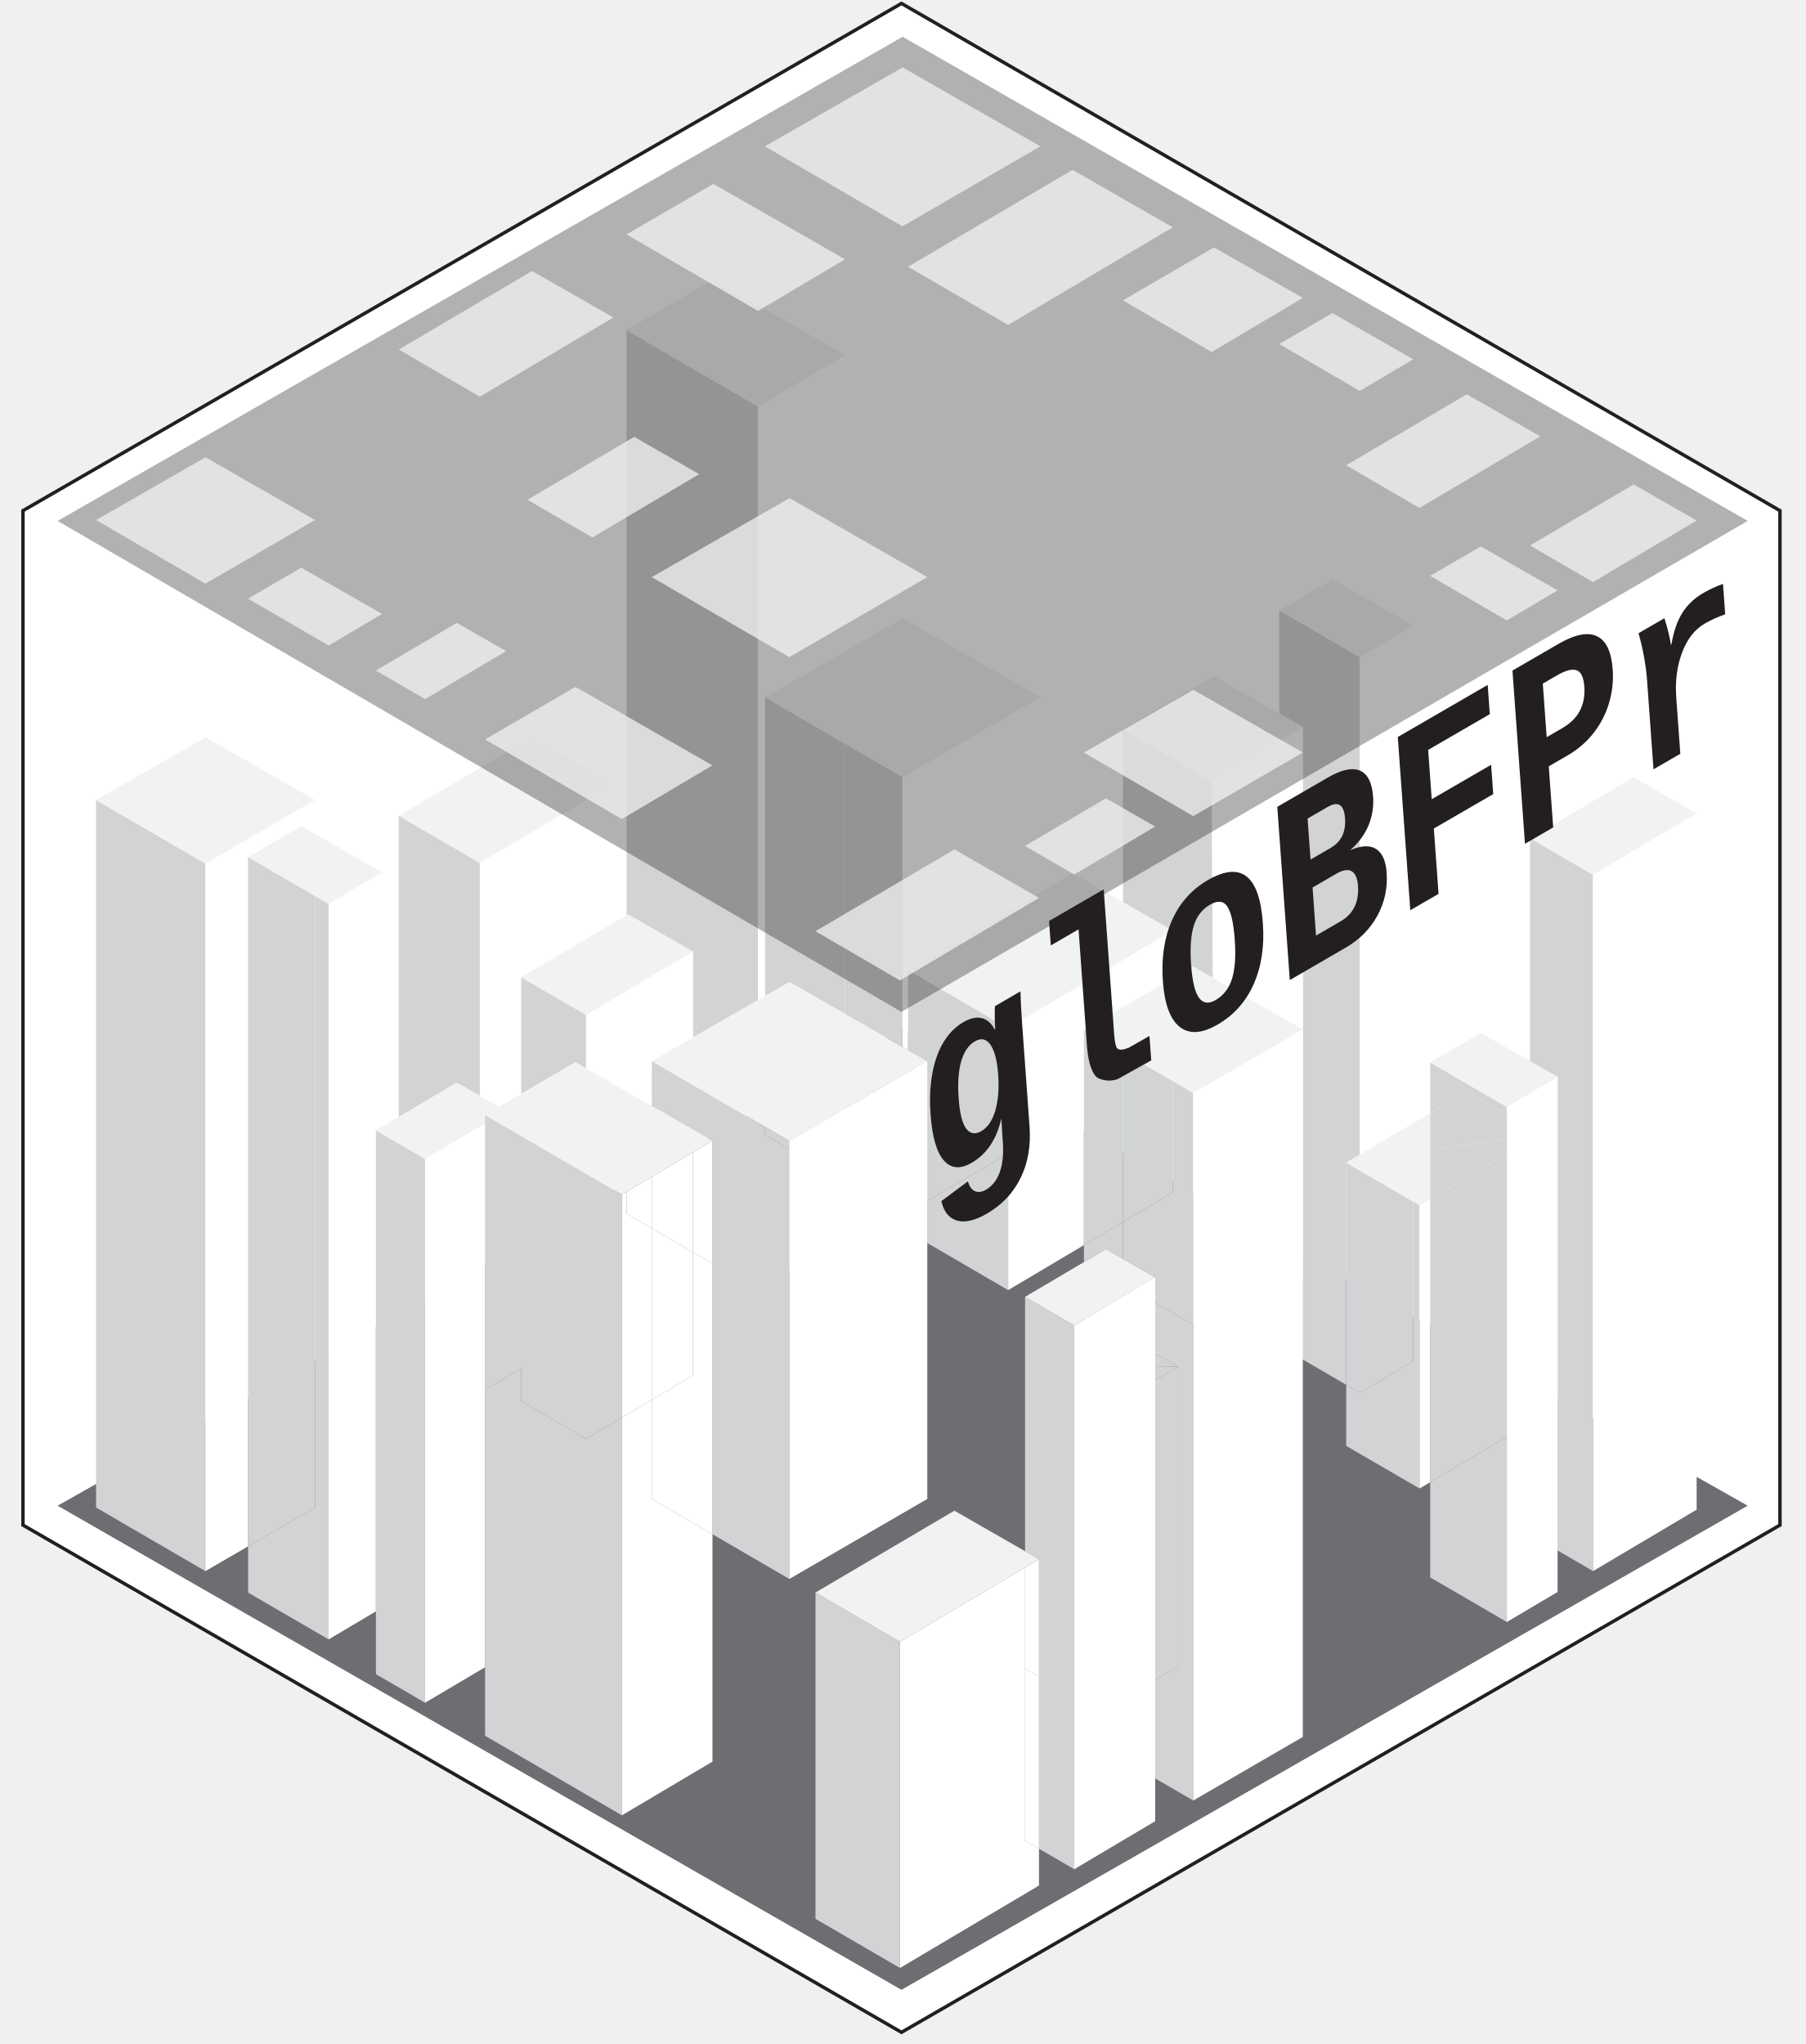
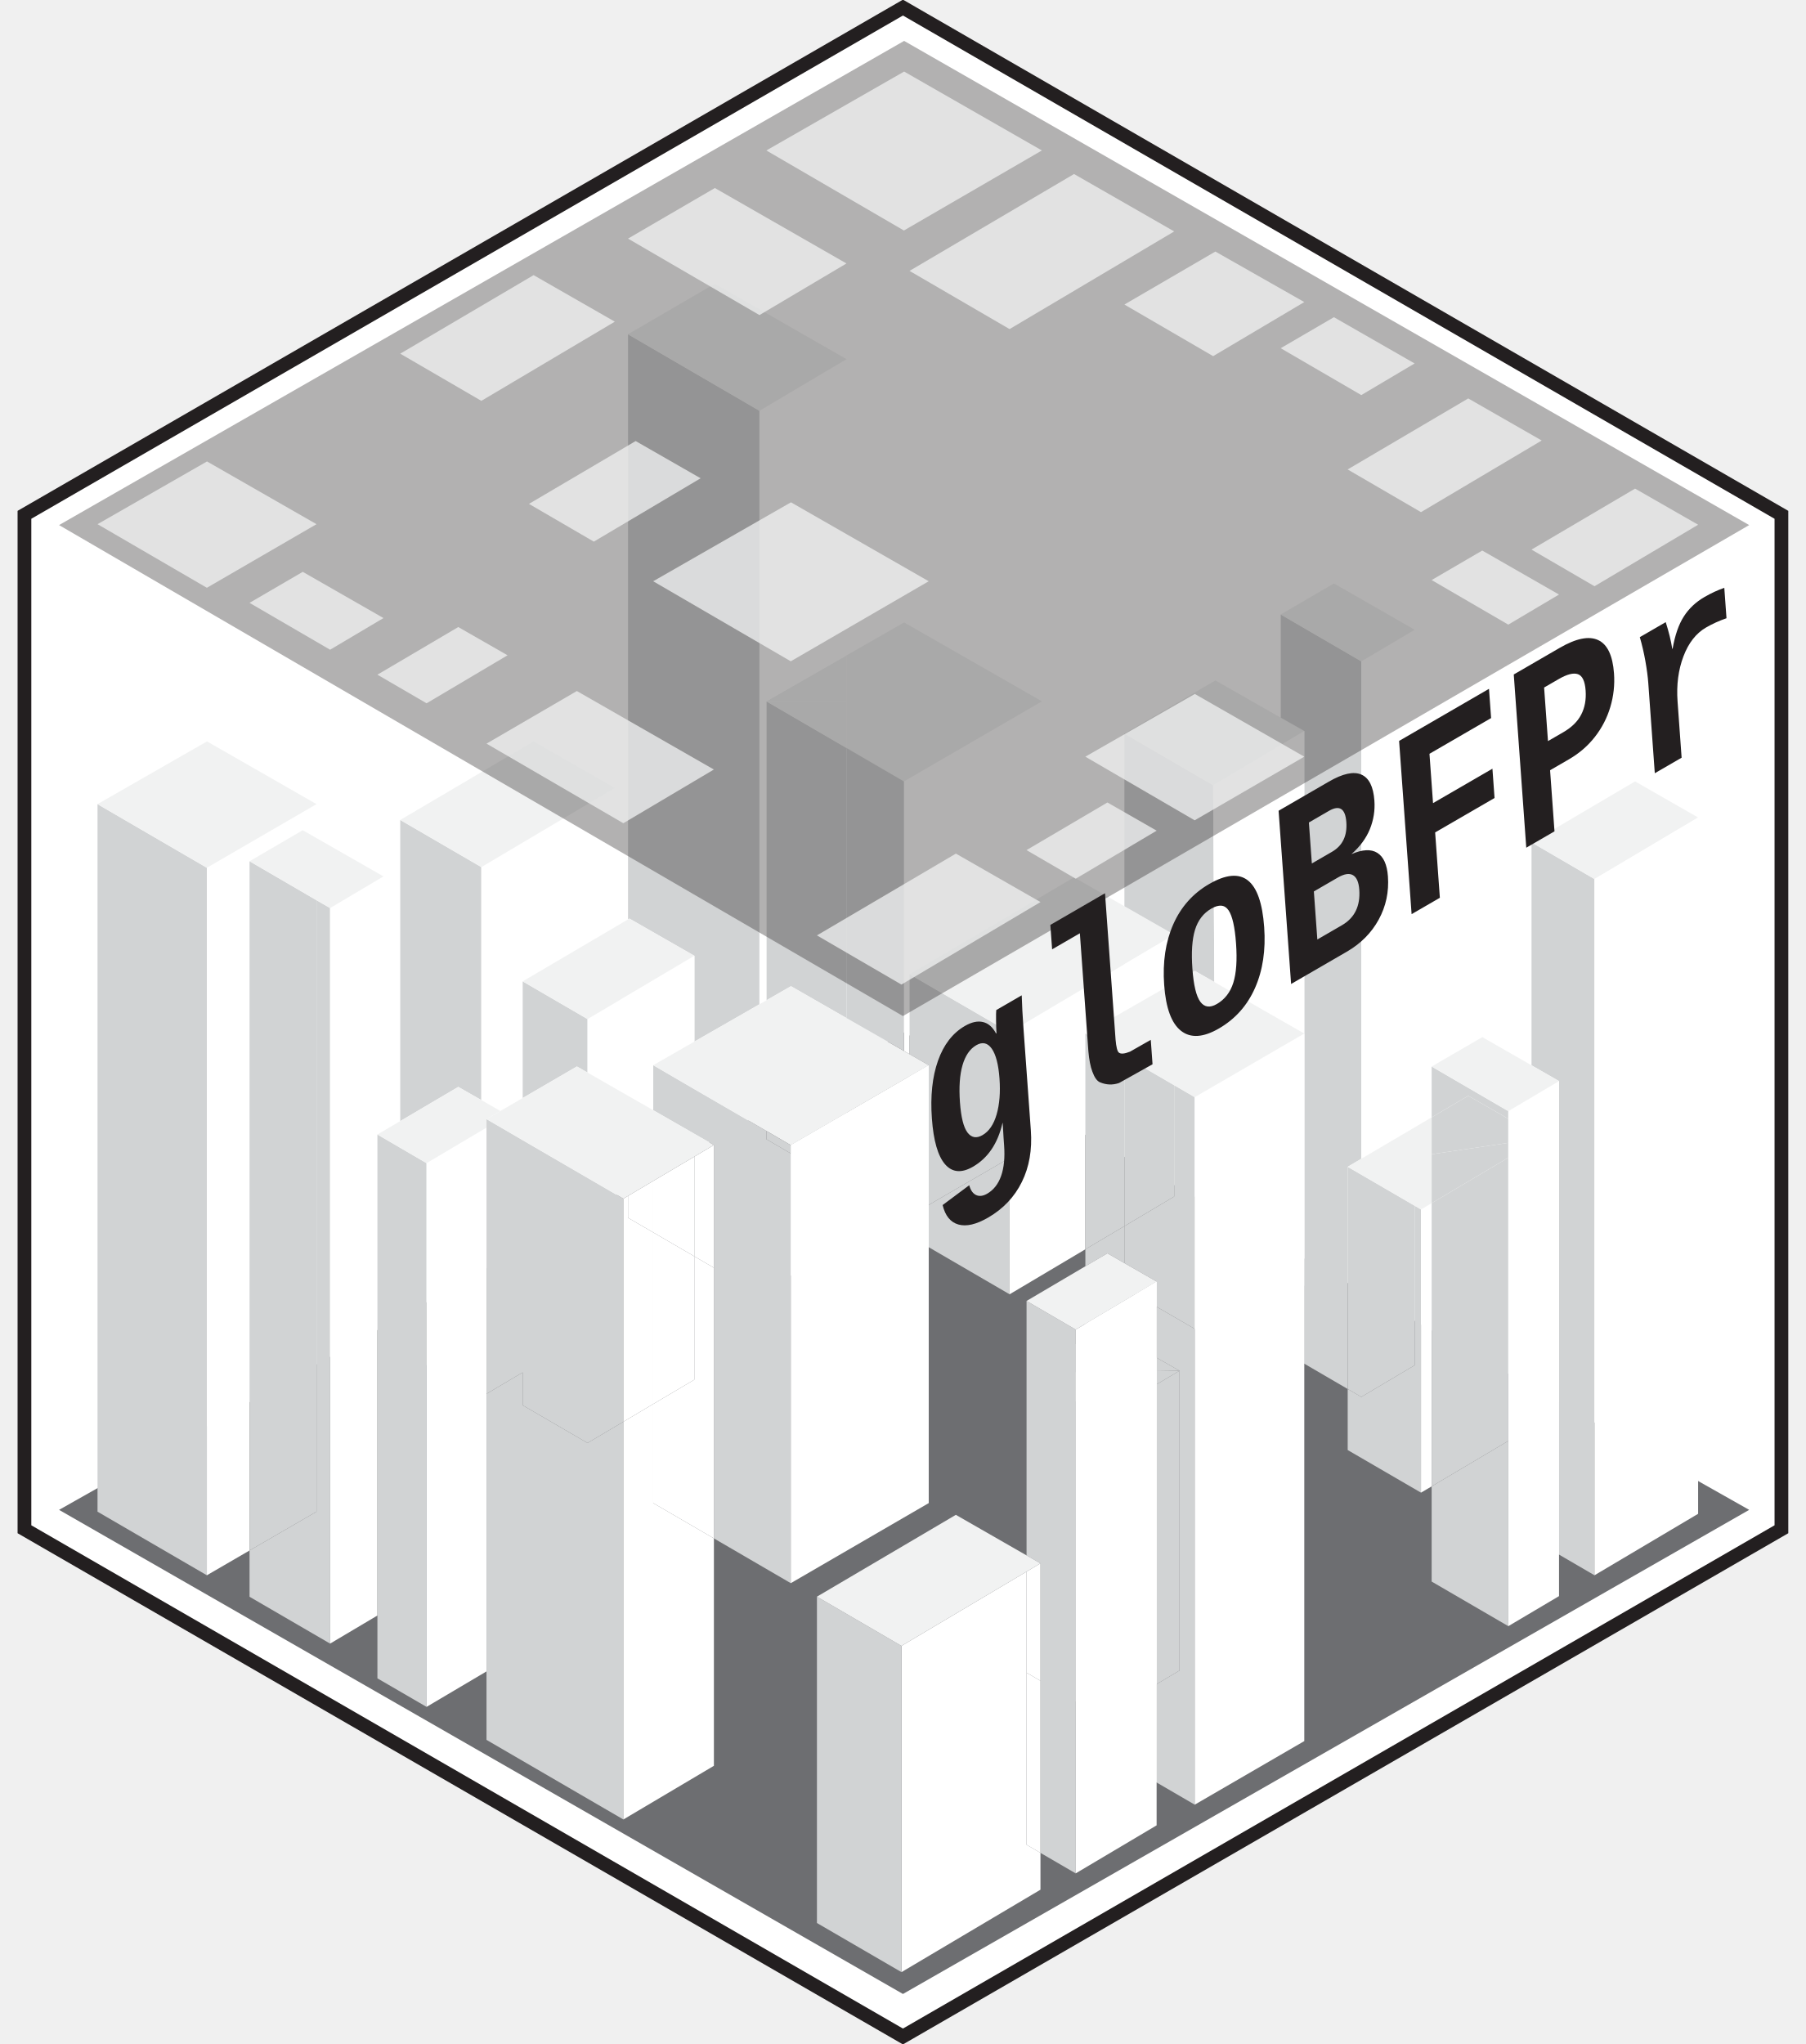
<svg xmlns="http://www.w3.org/2000/svg" viewBox="0 0 525.95 595.28">
  <defs>
    <style>
      .cls-1 {
        fill: #d1d3d4;
      }

      .cls-2 {
        font-family: CourierNewPS-BoldMT, 'Courier New';
        font-size: 76.72px;
        font-weight: 700;
      }

      .cls-2, .cls-3 {
        fill: #231f20;
      }

      .cls-4 {
        fill: #6d6e71;
      }

      .cls-5 {
        fill: #f1f2f2;
      }

+       .cls-6 {
+         stroke: #231f20;
+         stroke-miterlimit: 10;
+         stroke-width: 4px;
+       }
+ 
      .cls-6, .cls-7 {
        fill: #fff;
      }

      .cls-8 {
        opacity: .76;
      }

-       .cls-7 {
-         stroke: #231f20;
-         stroke-miterlimit: 10;
-       }
- 
      .cls-3 {
        opacity: .35;
      }
    </style>
  </defs>
  <g id="Layer_1" data-name="Layer 1">
-     <polygon class="cls-7" points="518.41 444.16 518.41 148.72 262.55 1 6.69 148.72 6.69 444.16 262.55 591.88 518.41 444.16" />
-     <polyline class="cls-4" points="262.89 299.46 509.01 438.51 262.55 579.5 16.78 438.51 262.89 299.46" />
+     <polygon class="cls-6" points="518.83 445.37 518.83 149.93 262.98 2.21 7.12 149.93 7.12 445.37 262.98 593.09 518.83 445.37" />
+     <polyline class="cls-4" points="263.32 300.68 509.44 439.72 262.98 580.71 17.2 439.72 263.32 300.68" />
  </g>
  <g id="Layer_6" data-name="Layer 6">
    <g>
-       <polygon class="cls-6" points="270.07 309.01 270.07 349.69 264.49 352.94 262.84 353.89 246.1 344.14 229.89 334.71 229.89 332.3 246.1 322.9 264.49 312.25 270.07 309.01" />
-       <polygon class="cls-6" points="303.02 203.04 303.02 259.82 264.49 282.51 264.49 305.81 262.84 304.86 262.84 226.36 303.02 203.04" />
-       <polygon class="cls-6" points="293.62 299.44 303.02 293.86 303.02 330.57 293.62 336.03 293.62 299.44" />
-       <polygon class="cls-5" points="303.02 203.04 262.84 226.36 246.1 216.61 246.1 189.68 262.89 180.07 303.02 203.04" />
-       <polygon class="cls-1" points="293.62 299.44 293.62 336.03 270.07 349.69 270.07 309.01 264.49 305.81 264.49 282.51 293.62 299.44" />
-       <polygon class="cls-1" points="293.62 336.03 293.62 375.72 270.07 362.01 270.07 349.69 293.62 336.03" />
-       <polygon class="cls-6" points="270.07 309.01 270.07 362.01 264.49 358.77 264.49 312.25 270.07 309.01" />
-       <polygon class="cls-6" points="341.55 271.01 341.55 284.97 327.06 293.28 315.69 299.79 315.69 362.62 293.62 375.72 293.62 299.44 303.02 293.86 327.06 279.6 341.55 271.01" />
-       <polygon class="cls-5" points="341.55 271.01 327.06 279.6 303.02 293.86 293.62 299.44 264.49 282.51 303.02 259.82 312.38 254.31 327.06 262.71 341.55 271.01" />
-       <polygon class="cls-1" points="246.1 216.61 246.1 295.27 229.94 286.01 222.78 290.11 222.78 203.04 246.1 216.61" />
-       <polygon class="cls-1" points="220.77 118.42 220.77 291.27 201.8 302.15 201.8 277.14 182.88 266.3 182.49 266.54 182.49 96.14 220.77 118.42" />
-       <polygon class="cls-6" points="182.49 288.58 201.8 277.14 201.8 302.15 189.83 309.01 189.83 322.11 182.49 317.92 182.49 288.58" />
-       <polygon class="cls-6" points="246.1 322.9 246.1 360.67 229.89 370.3 229.89 332.3 246.1 322.9" />
-       <polygon class="cls-5" points="246.1 203.04 246.1 216.61 222.78 203.04 246.1 203.04" />
-       <polygon class="cls-5" points="246.1 189.68 246.1 203.04 222.78 203.04 246.1 189.68" />
-       <polygon class="cls-6" points="246.1 103.39 246.1 189.68 222.78 203.04 222.78 290.11 220.77 291.27 220.77 118.42 246.1 103.39" />
-       <polygon class="cls-6" points="336.44 372.02 336.44 379.36 330.21 375.72 336.44 372.02" />
-       <polygon class="cls-1" points="353.25 284.78 347.55 281.54 341.55 284.97 341.55 271.01 327.06 262.71 327.06 212.42 352.9 227.45 353.25 284.78" />
-       <polygon class="cls-6" points="341.55 271.01 341.55 284.97 327.06 293.28 327.06 279.6 341.55 271.01" />
-       <polygon class="cls-6" points="372.59 303.77 379.44 299.79 379.44 373.18 372.59 377.25 352.9 388.92 347.53 385.8 347.53 318.32 372.59 303.77" />
-       <polygon class="cls-6" points="379.44 211.7 379.44 299.79 372.59 295.88 353.25 284.78 352.9 227.45 372.59 215.77 379.44 211.7" />
-       <polygon class="cls-5" points="379.44 211.7 372.59 215.77 352.9 227.45 327.06 212.42 353.55 196.97 372.59 207.81 379.44 211.7" />
-       <polygon class="cls-5" points="246.1 103.39 220.77 118.42 182.49 96.14 207.77 81.41 246.1 103.39" />
-       <polygon class="cls-1" points="59.82 251.51 59.82 457.56 27.98 439.04 27.98 232.98 59.82 251.51" />
-       <polygon class="cls-6" points="91.75 232.98 91.75 242.87 87.75 240.58 72.26 249.61 72.26 450.34 59.82 457.56 59.82 251.51 91.75 232.98" />
-       <polygon class="cls-5" points="91.75 232.98 59.82 251.51 27.98 232.98 59.87 214.71 91.75 232.98" />
-       <polygon class="cls-1" points="139.76 251.32 139.76 319.17 133.04 315.33 116.14 325.29 116.14 237.59 139.76 251.32" />
-       <polygon class="cls-6" points="141.27 327.19 141.27 404.72 139.76 405.62 123.8 396.33 123.8 337.54 141.27 327.19" />
-       <polygon class="cls-6" points="178.64 228.26 178.64 268.81 151.8 284.6 151.8 318.57 145.32 322.35 139.76 319.17 139.76 251.32 178.64 228.26" />
-       <polygon class="cls-6" points="170.7 295.58 178.64 290.87 178.64 315.72 170.7 311.16 170.7 295.58" />
-       <polygon class="cls-5" points="178.64 228.26 139.76 251.32 116.14 237.59 154.97 214.71 178.64 228.26" />
-       <polygon class="cls-1" points="170.7 295.58 170.7 311.16 167.6 309.38 151.8 318.57 151.8 284.6 170.7 295.58" />
-       <polygon class="cls-6" points="201.8 277.14 201.8 302.15 189.83 309.01 189.83 322.11 182.49 317.92 178.64 315.72 170.7 311.16 170.7 295.58 178.64 290.87 182.49 288.58 201.8 277.14" />
-       <polygon class="cls-5" points="201.8 277.14 182.49 288.58 178.64 290.87 170.7 295.58 151.8 284.6 178.64 268.81 182.49 266.54 182.88 266.3 201.8 277.14" />
-       <polygon class="cls-1" points="396.04 191.39 396.04 336.26 392.08 338.6 392.08 403.3 379.44 395.94 379.44 211.7 372.59 207.81 372.59 177.75 396.04 191.39" />
-       <polygon class="cls-6" points="379.44 211.7 379.44 299.79 372.59 295.88 372.59 215.77 379.44 211.7" />
-       <polygon class="cls-6" points="372.59 303.77 379.44 299.79 379.44 395.94 372.59 391.96 372.59 303.77" />
-       <polygon class="cls-6" points="411.58 182.2 411.58 327.12 396.04 336.26 396.04 191.39 411.58 182.2" />
-       <polygon class="cls-5" points="411.58 182.2 396.04 191.39 372.59 177.75 388.08 168.72 411.58 182.2" />
-       <polygon class="cls-1" points="91.75 260.95 91.75 439.04 72.26 450.34 72.26 249.61 91.75 260.95" />
-       <polygon class="cls-1" points="95.71 263.25 95.71 477.45 72.26 463.81 72.26 450.34 91.75 439.04 91.75 260.95 95.71 263.25" />
-       <polygon class="cls-6" points="111.25 254.03 111.25 328.16 109.49 329.2 109.49 469.28 95.71 477.45 95.71 263.25 111.25 254.03" />
-       <polygon class="cls-5" points="111.25 254.03 95.71 263.25 91.75 260.95 72.26 249.61 87.75 240.58 91.75 242.87 111.25 254.03" />
-       <polygon class="cls-1" points="411.58 349.93 411.58 396.4 396.04 405.62 392.08 403.3 392.08 338.6 411.58 349.93" />
-       <polygon class="cls-1" points="413.44 351.01 413.44 433.5 392.08 421.09 392.08 403.3 396.04 405.62 411.58 396.4 411.58 349.93 413.44 351.01" />
-       <polygon class="cls-6" points="416.54 349.18 416.54 431.67 413.44 433.5 413.44 351.01 416.54 349.18" />
-       <polygon class="cls-6" points="448.59 330.17 448.59 412.66 445.62 414.42 438.86 418.43 438.86 331.63 445.62 330.61 448.59 330.17" />
-       <polygon class="cls-5" points="416.54 324.2 416.54 349.18 413.44 351.01 411.58 349.93 392.08 338.6 396.04 336.26 411.58 327.12 416.54 324.2" />
-       <polygon class="cls-6" points="448.59 330.17 445.62 331.93 438.86 335.94 438.86 324.61 445.62 328.48 448.59 330.17" />
-       <polygon class="cls-1" points="463.97 254.79 463.97 457.56 453.64 451.54 453.64 313.64 445.62 309.05 445.62 244.12 463.97 254.79" />
-       <polygon class="cls-6" points="453.64 313.64 453.64 451.54 445.62 446.89 445.62 318.39 453.64 313.64" />
-       <polygon class="cls-5" points="494.14 236.87 463.97 254.79 445.62 244.12 475.78 226.36 494.14 236.87" />
-       <polygon class="cls-6" points="494.14 236.87 494.14 439.66 463.97 457.56 463.97 254.79 494.14 236.87" />
-       <polygon class="cls-1" points="229.89 334.71 229.89 459.85 207.5 446.82 207.5 332.26 201.8 328.99 189.83 322.11 189.83 309.01 201.8 315.98 222.78 328.16 222.78 330.57 229.89 334.71" />
-       <polygon class="cls-6" points="270.07 309.01 270.07 436.54 229.89 459.85 229.89 332.3 246.1 322.9 264.49 312.25 270.07 309.01" />
-       <polygon class="cls-5" points="270.07 309.01 264.49 312.25 246.1 322.9 229.89 332.3 222.78 328.16 201.8 315.98 189.83 309.01 201.8 302.15 220.77 291.27 222.78 290.11 229.94 286.01 246.1 295.27 262.84 304.86 264.49 305.81 270.07 309.01" />
-       <polygon class="cls-6" points="336.44 398.09 336.44 489.26 320.53 498.71 315.69 495.89 312.86 494.24 312.86 398.42 315.69 398.37 336.44 398.09" />
-       <polygon class="cls-6" points="336.44 394.2 336.44 401.96 320.53 411.39 315.69 408.56 312.86 406.92 312.86 390.27 315.69 388.62 321.08 385.47 336.44 394.2" />
-       <polygon class="cls-1" points="347.53 385.8 347.53 524.37 336.44 517.91 336.44 489.26 343.11 485.3 343.11 398 336.44 394.2 336.44 379.36 347.53 385.8" />
-       <polygon class="cls-1" points="343.11 398 343.11 485.3 336.44 489.26 336.44 401.96 343.11 398" />
-       <polygon class="cls-1" points="347.53 318.32 347.53 385.8 336.44 379.36 336.44 372.02 327.06 366.65 327.06 355.88 341.55 347.26 341.55 314.84 347.53 318.32" />
-       <polygon class="cls-1" points="341.55 314.84 341.55 347.26 327.06 355.88 327.06 306.41 341.55 314.84" />
-       <polygon class="cls-1" points="327.06 306.41 327.06 355.88 315.69 362.62 315.69 299.79 327.06 306.41" />
-       <polygon class="cls-1" points="327.06 355.88 327.06 366.65 322.1 363.8 315.69 367.57 315.69 362.62 327.06 355.88" />
-       <polygon class="cls-1" points="343.11 398 336.44 398.09 336.44 394.2 343.11 398" />
-       <polygon class="cls-1" points="343.11 398 336.44 401.96 336.44 398.09 343.11 398" />
-       <polygon class="cls-6" points="336.44 372.02 336.44 517.91 315.69 505.85 315.69 384.34 330.21 375.72 336.44 372.02" />
-       <polygon class="cls-6" points="379.44 299.79 379.44 505.85 347.53 524.37 347.53 318.32 372.59 303.77 379.44 299.79" />
-       <polygon class="cls-5" points="379.44 299.79 372.59 303.77 347.53 318.32 341.55 314.84 327.06 306.41 315.69 299.79 327.06 293.28 341.55 284.97 347.55 281.54 353.25 284.78 372.59 295.88 379.44 299.79" />
-       <polygon class="cls-1" points="123.8 337.54 123.8 495.89 109.49 487.57 109.49 329.2 111.25 330.22 116.14 333.07 123.8 337.54" />
-       <polygon class="cls-6" points="141.27 327.19 141.27 485.56 123.8 495.89 123.8 337.54 141.27 327.19" />
-       <polygon class="cls-5" points="145.32 322.35 141.82 324.38 141.27 324.71 141.27 327.19 123.8 337.54 116.14 333.07 111.25 330.22 109.49 329.2 111.25 328.16 116.14 325.29 133.04 315.33 139.76 319.17 145.32 322.35" />
-       <polygon class="cls-1" points="312.86 386.01 312.86 544.38 302.6 538.41 302.6 454.09 298.55 451.77 298.55 377.67 312.86 386.01" />
-       <polygon class="cls-6" points="336.44 372.02 336.44 530.39 312.86 544.38 312.86 386.01 315.69 384.34 330.21 375.72 336.44 372.02" />
-       <polygon class="cls-5" points="336.44 372.02 330.21 375.72 315.69 384.34 312.86 386.01 298.55 377.67 315.69 367.57 322.1 363.8 327.06 366.65 336.44 372.02" />
-       <polygon class="cls-1" points="438.86 335.94 438.86 418.43 416.54 431.67 416.54 349.18 438.86 335.94" />
-       <polygon class="cls-1" points="438.86 331.63 438.86 335.94 416.54 349.18 416.54 334.94 438.86 331.63" />
-       <polygon class="cls-1" points="438.86 324.61 438.86 331.63 416.54 334.94 416.54 324.2 427.19 317.92 438.86 324.61" />
-       <polygon class="cls-1" points="438.86 322.39 438.86 324.61 427.19 317.92 416.54 324.2 416.54 309.4 438.86 322.39" />
-       <polygon class="cls-1" points="438.86 418.43 438.86 472.38 416.54 459.39 416.54 431.67 438.86 418.43" />
-       <polygon class="cls-6" points="453.64 313.64 453.64 463.63 438.86 472.38 438.86 322.39 445.62 318.39 453.64 313.64" />
-       <polygon class="cls-5" points="453.64 313.64 445.62 318.39 438.86 322.39 416.54 309.4 431.29 300.83 445.62 309.05 453.64 313.64" />
-       <polygon class="cls-1" points="181.12 347.89 181.12 412.84 170.7 419.03 151.8 408.05 151.8 398.49 147.4 401.08 141.27 404.72 141.27 324.71 143.37 325.93 147.4 328.27 151.8 330.84 178.64 346.45 181.12 347.89" />
-       <polygon class="cls-1" points="181.12 412.84 181.12 528.68 141.27 505.5 141.27 404.72 147.4 401.08 151.8 398.49 151.8 408.05 170.7 419.03 181.12 412.84" />
-       <polygon class="cls-6" points="207.5 446.82 207.5 513.05 181.12 528.68 181.12 412.84 189.83 407.68 189.83 436.54 207.5 446.82" />
-       <polygon class="cls-6" points="207.5 368.01 207.5 446.82 189.83 436.54 189.83 407.68 201.8 400.59 201.8 364.68 207.5 368.01" />
-       <polygon class="cls-6" points="201.8 364.68 201.8 400.59 189.83 407.68 189.83 357.71 201.8 364.68" />
-       <polygon class="cls-6" points="189.83 357.71 189.83 407.68 181.12 412.84 181.12 347.89 182.49 347.08 182.49 353.45 189.83 357.71" />
-       <polygon class="cls-6" points="189.83 342.72 189.83 357.71 182.49 353.45 182.49 347.08 189.83 342.72" />
-       <polygon class="cls-6" points="201.8 335.64 201.8 364.68 189.83 357.71 189.83 342.72 201.8 335.64" />
-       <polygon class="cls-6" points="207.5 332.26 207.5 368.01 201.8 364.68 201.8 335.64 207.5 332.26" />
-       <polygon class="cls-5" points="207.5 332.26 201.8 335.64 189.83 342.72 182.49 347.08 181.12 347.89 178.64 346.45 151.8 330.84 147.4 328.27 143.37 325.93 141.27 324.71 141.82 324.38 145.32 322.35 151.8 318.57 167.6 309.38 170.7 311.16 178.64 315.72 182.49 317.92 189.83 322.11 201.8 328.99 207.5 332.26" />
-       <polygon class="cls-6" points="302.6 538.41 302.6 549.13 262.12 573.14 262.12 478.13 298.55 456.5 298.55 536.04 302.6 538.41" />
-       <polygon class="cls-6" points="302.6 454.09 302.6 488.29 298.55 485.93 298.55 456.5 302.6 454.09" />
-       <polygon class="cls-1" points="262.12 478.13 262.12 573.14 237.51 558.83 237.51 463.79 262.12 478.13" />
-       <polygon class="cls-6" points="302.6 488.29 302.6 538.41 298.55 536.04 298.55 485.93 302.6 488.29" />
-       <polygon class="cls-5" points="302.6 454.09 298.55 456.5 262.12 478.13 237.51 463.79 277.96 439.96 298.55 451.77 302.6 454.09" />
-       <polygon class="cls-1" points="229.89 332.3 229.89 334.71 222.78 330.57 222.78 328.16 229.89 332.3" />
-       <polygon class="cls-1" points="262.84 226.36 262.84 304.86 246.1 295.27 246.1 216.61 262.84 226.36" />
+       <polygon class="cls-7" points="270.49 310.22 270.49 350.91 264.91 354.15 263.27 355.1 246.53 345.35 230.31 335.92 230.31 333.51 246.53 324.11 264.91 313.46 270.49 310.22" />
+       <polygon class="cls-7" points="303.45 204.25 303.45 261.03 264.91 283.73 264.91 307.02 263.27 306.07 263.27 227.57 303.45 204.25" />
+       <polygon class="cls-7" points="294.04 300.65 303.45 295.07 303.45 331.78 294.04 337.24 294.04 300.65" />
+       <polygon class="cls-5" points="303.45 204.25 263.27 227.57 246.53 217.82 246.53 190.89 263.31 181.28 303.45 204.25" />
+       <polygon class="cls-1" points="294.04 300.65 294.04 337.24 270.49 350.91 270.49 310.22 264.91 307.02 264.91 283.73 294.04 300.65" />
+       <polygon class="cls-1" points="294.04 337.24 294.04 376.94 270.49 363.23 270.49 350.91 294.04 337.24" />
+       <polygon class="cls-7" points="270.49 310.22 270.49 363.23 264.91 359.98 264.91 313.46 270.49 310.22" />
+       <polygon class="cls-7" points="341.98 272.22 341.98 286.18 327.48 294.49 316.11 301 316.11 363.83 294.04 376.94 294.04 300.65 303.45 295.07 327.48 280.81 341.98 272.22" />
+       <polygon class="cls-5" points="341.98 272.22 327.48 280.81 303.45 295.07 294.04 300.65 264.91 283.73 303.45 261.03 312.8 255.52 327.48 263.93 341.98 272.22" />
+       <polygon class="cls-1" points="246.53 217.82 246.53 296.49 230.36 287.22 223.21 291.32 223.21 204.25 246.53 217.82" />
+       <polygon class="cls-1" points="221.19 119.63 221.19 292.48 202.22 303.36 202.22 278.35 183.31 267.52 182.91 267.75 182.91 97.35 221.19 119.63" />
+       <polygon class="cls-7" points="182.91 289.79 202.22 278.35 202.22 303.36 190.25 310.22 190.25 323.33 182.91 319.13 182.91 289.79" />
+       <polygon class="cls-7" points="246.53 324.11 246.53 361.88 230.31 371.52 230.31 333.51 246.53 324.11" />
+       <polygon class="cls-5" points="246.53 204.25 246.53 217.82 223.21 204.25 246.53 204.25" />
+       <polygon class="cls-5" points="246.53 190.89 246.53 204.25 223.21 204.25 246.53 190.89" />
+       <polygon class="cls-7" points="246.53 104.6 246.53 190.89 223.21 204.25 223.21 291.32 221.19 292.48 221.19 119.63 246.53 104.6" />
+       <polygon class="cls-7" points="336.86 373.23 336.86 380.57 330.63 376.94 336.86 373.23" />
+       <polygon class="cls-1" points="353.67 286 347.98 282.75 341.98 286.18 341.98 272.22 327.48 263.93 327.48 213.63 353.33 228.66 353.67 286" />
+       <polygon class="cls-7" points="341.98 272.22 341.98 286.18 327.48 294.49 327.48 280.81 341.98 272.22" />
+       <polygon class="cls-7" points="373.01 304.98 379.87 301 379.87 374.39 373.01 378.46 353.33 390.13 347.96 387.01 347.96 319.53 373.01 304.98" />
+       <polygon class="cls-7" points="379.87 212.91 379.87 301 373.01 297.09 353.67 286 353.33 228.66 373.01 216.99 379.87 212.91" />
+       <polygon class="cls-5" points="379.87 212.91 373.01 216.99 353.33 228.66 327.48 213.63 353.98 198.18 373.01 209.02 379.87 212.91" />
+       <polygon class="cls-5" points="246.53 104.6 221.19 119.63 182.91 97.35 208.2 82.63 246.53 104.6" />
+       <polygon class="cls-1" points="60.25 252.72 60.25 458.77 28.4 440.25 28.4 234.19 60.25 252.72" />
+       <polygon class="cls-7" points="92.18 234.19 92.18 244.08 88.17 241.79 72.68 250.82 72.68 451.55 60.25 458.77 60.25 252.72 92.18 234.19" />
+       <polygon class="cls-5" points="92.18 234.19 60.25 252.72 28.4 234.19 60.29 215.92 92.18 234.19" />
+       <polygon class="cls-1" points="140.19 252.53 140.19 320.38 133.47 316.54 116.57 326.5 116.57 238.8 140.19 252.53" />
+       <polygon class="cls-7" points="141.69 328.4 141.69 405.93 140.19 406.83 124.23 397.55 124.23 338.75 141.69 328.4" />
+       <polygon class="cls-7" points="179.07 229.47 179.07 270.02 152.23 285.81 152.23 319.78 145.74 323.56 140.19 320.38 140.19 252.53 179.07 229.47" />
+       <polygon class="cls-7" points="171.12 296.79 179.07 292.09 179.07 316.93 171.12 312.37 171.12 296.79" />
+       <polygon class="cls-5" points="179.07 229.47 140.19 252.53 116.57 238.8 155.4 215.92 179.07 229.47" />
+       <polygon class="cls-1" points="171.12 296.79 171.12 312.37 168.02 310.59 152.23 319.78 152.23 285.81 171.12 296.79" />
+       <polygon class="cls-7" points="202.22 278.35 202.22 303.36 190.25 310.22 190.25 323.33 182.91 319.13 179.07 316.93 171.12 312.37 171.12 296.79 179.07 292.09 182.91 289.79 202.22 278.35" />
+       <polygon class="cls-5" points="202.22 278.35 182.91 289.79 179.07 292.09 171.12 296.79 152.23 285.81 179.07 270.02 182.91 267.75 183.31 267.52 202.22 278.35" />
+       <polygon class="cls-1" points="396.47 192.6 396.47 337.47 392.51 339.81 392.51 404.52 379.87 397.15 379.87 212.91 373.01 209.02 373.01 178.96 396.47 192.6" />
+       <polygon class="cls-7" points="379.87 212.91 379.87 301 373.01 297.09 373.01 216.99 379.87 212.91" />
+       <polygon class="cls-7" points="373.01 304.98 379.87 301 379.87 397.15 373.01 393.17 373.01 304.98" />
+       <polygon class="cls-7" points="412.01 183.41 412.01 328.33 396.47 337.47 396.47 192.6 412.01 183.41" />
+       <polygon class="cls-5" points="412.01 183.41 396.47 192.6 373.01 178.96 388.5 169.93 412.01 183.41" />
+       <polygon class="cls-1" points="92.18 262.17 92.18 440.25 72.68 451.55 72.68 250.82 92.18 262.17" />
+       <polygon class="cls-1" points="96.14 264.46 96.14 478.67 72.68 465.03 72.68 451.55 92.18 440.25 92.18 262.17 96.14 264.46" />
+       <polygon class="cls-7" points="111.68 255.24 111.68 329.37 109.92 330.41 109.92 470.49 96.14 478.67 96.14 264.46 111.68 255.24" />
+       <polygon class="cls-5" points="111.68 255.24 96.14 264.46 92.18 262.17 72.68 250.82 88.17 241.79 92.18 244.08 111.68 255.24" />
+       <polygon class="cls-1" points="412.01 351.14 412.01 397.61 396.47 406.83 392.51 404.52 392.51 339.81 412.01 351.14" />
+       <polygon class="cls-1" points="413.86 352.23 413.86 434.71 392.51 422.3 392.51 404.52 396.47 406.83 412.01 397.61 412.01 351.14 413.86 352.23" />
+       <polygon class="cls-7" points="416.96 350.4 416.96 432.88 413.86 434.71 413.86 352.23 416.96 350.4" />
+       <polygon class="cls-7" points="449.01 331.38 449.01 413.87 446.05 415.63 439.29 419.64 439.29 332.84 446.05 331.82 449.01 331.38" />
+       <polygon class="cls-5" points="416.96 325.41 416.96 350.4 413.86 352.23 412.01 351.14 392.51 339.81 396.47 337.47 412.01 328.33 416.96 325.41" />
+       <polygon class="cls-7" points="449.01 331.38 446.05 333.14 439.29 337.15 439.29 325.83 446.05 329.69 449.01 331.38" />
+       <polygon class="cls-1" points="464.39 256.01 464.39 458.77 454.06 452.75 454.06 314.85 446.05 310.26 446.05 245.33 464.39 256.01" />
+       <polygon class="cls-7" points="454.06 314.85 454.06 452.75 446.05 448.1 446.05 319.6 454.06 314.85" />
+       <polygon class="cls-5" points="494.57 238.08 464.39 256.01 446.05 245.33 476.2 227.57 494.57 238.08" />
+       <polygon class="cls-7" points="494.57 238.08 494.57 440.87 464.39 458.77 464.39 256.01 494.57 238.08" />
+       <polygon class="cls-1" points="230.31 335.92 230.31 461.07 207.92 448.03 207.92 333.47 202.22 330.2 190.25 323.33 190.25 310.22 202.22 317.19 223.21 329.37 223.21 331.78 230.31 335.92" />
+       <polygon class="cls-7" points="270.49 310.22 270.49 437.75 230.31 461.07 230.31 333.51 246.53 324.11 264.91 313.46 270.49 310.22" />
+       <polygon class="cls-5" points="270.49 310.22 264.91 313.46 246.53 324.11 230.31 333.51 223.21 329.37 202.22 317.19 190.25 310.22 202.22 303.36 221.19 292.48 223.21 291.32 230.36 287.22 246.53 296.49 263.27 306.07 264.91 307.02 270.49 310.22" />
+       <polygon class="cls-7" points="336.86 399.31 336.86 490.48 320.95 499.92 316.11 497.1 313.29 495.46 313.29 399.63 316.11 399.58 336.86 399.31" />
+       <polygon class="cls-7" points="336.86 395.41 336.86 403.17 320.95 412.6 316.11 409.77 313.29 408.13 313.29 391.48 316.11 389.83 321.51 386.68 336.86 395.41" />
+       <polygon class="cls-1" points="347.96 387.01 347.96 525.58 336.86 519.12 336.86 490.48 343.53 486.52 343.53 399.21 336.86 395.41 336.86 380.57 347.96 387.01" />
+       <polygon class="cls-1" points="343.53 399.21 343.53 486.52 336.86 490.48 336.86 403.17 343.53 399.21" />
+       <polygon class="cls-1" points="347.96 319.53 347.96 387.01 336.86 380.57 336.86 373.23 327.48 367.86 327.48 357.09 341.98 348.47 341.98 316.05 347.96 319.53" />
+       <polygon class="cls-1" points="341.98 316.05 341.98 348.47 327.48 357.09 327.48 307.62 341.98 316.05" />
+       <polygon class="cls-1" points="327.48 307.62 327.48 357.09 316.11 363.83 316.11 301 327.48 307.62" />
+       <polygon class="cls-1" points="327.48 357.09 327.48 367.86 322.53 365.01 316.11 368.78 316.11 363.83 327.48 357.09" />
+       <polygon class="cls-1" points="343.53 399.21 336.86 399.31 336.86 395.41 343.53 399.21" />
+       <polygon class="cls-1" points="343.53 399.21 336.86 403.17 336.86 399.31 343.53 399.21" />
+       <polygon class="cls-7" points="336.86 373.23 336.86 519.12 316.11 507.06 316.11 385.55 330.63 376.94 336.86 373.23" />
+       <polygon class="cls-7" points="379.87 301 379.87 507.06 347.96 525.58 347.96 319.53 373.01 304.98 379.87 301" />
+       <polygon class="cls-5" points="379.87 301 373.01 304.98 347.96 319.53 341.98 316.05 327.48 307.62 316.11 301 327.48 294.49 341.98 286.18 347.98 282.75 353.67 286 373.01 297.09 379.87 301" />
+       <polygon class="cls-1" points="124.23 338.75 124.23 497.1 109.92 488.79 109.92 330.41 111.68 331.43 116.57 334.28 124.23 338.75" />
+       <polygon class="cls-7" points="141.69 328.4 141.69 486.77 124.23 497.1 124.23 338.75 141.69 328.4" />
+       <polygon class="cls-5" points="145.74 323.56 142.25 325.59 141.69 325.92 141.69 328.4 124.23 338.75 116.57 334.28 111.68 331.43 109.92 330.41 111.68 329.37 116.57 326.5 133.47 316.54 140.19 320.38 145.74 323.56" />
+       <polygon class="cls-1" points="313.29 387.22 313.29 545.59 303.03 539.62 303.03 455.3 298.98 452.98 298.98 378.88 313.29 387.22" />
+       <polygon class="cls-7" points="336.86 373.23 336.86 531.6 313.29 545.59 313.29 387.22 316.11 385.55 330.63 376.94 336.86 373.23" />
+       <polygon class="cls-5" points="336.86 373.23 330.63 376.94 316.11 385.55 313.29 387.22 298.98 378.88 316.11 368.78 322.53 365.01 327.48 367.86 336.86 373.23" />
+       <polygon class="cls-1" points="439.29 337.15 439.29 419.64 416.96 432.88 416.96 350.4 439.29 337.15" />
+       <polygon class="cls-1" points="439.29 332.84 439.29 337.15 416.96 350.4 416.96 336.15 439.29 332.84" />
+       <polygon class="cls-1" points="439.29 325.83 439.29 332.84 416.96 336.15 416.96 325.41 427.62 319.13 439.29 325.83" />
+       <polygon class="cls-1" points="439.29 323.6 439.29 325.83 427.62 319.13 416.96 325.41 416.96 310.61 439.29 323.6" />
+       <polygon class="cls-1" points="439.29 419.64 439.29 473.59 416.96 460.6 416.96 432.88 439.29 419.64" />
+       <polygon class="cls-7" points="454.06 314.85 454.06 464.84 439.29 473.59 439.29 323.6 446.05 319.6 454.06 314.85" />
+       <polygon class="cls-5" points="454.06 314.85 446.05 319.6 439.29 323.6 416.96 310.61 431.72 302.04 446.05 310.26 454.06 314.85" />
+       <polygon class="cls-1" points="181.55 349.1 181.55 414.06 171.12 420.24 152.23 409.26 152.23 399.7 147.83 402.29 141.69 405.93 141.69 325.92 143.8 327.15 147.83 329.49 152.23 332.06 179.07 347.66 181.55 349.1" />
+       <polygon class="cls-1" points="181.55 414.06 181.55 529.89 141.69 506.71 141.69 405.93 147.83 402.29 152.23 399.7 152.23 409.26 171.12 420.24 181.55 414.06" />
+       <polygon class="cls-7" points="207.92 448.03 207.92 514.26 181.55 529.89 181.55 414.06 190.25 408.89 190.25 437.75 207.92 448.03" />
+       <polygon class="cls-7" points="207.92 369.22 207.92 448.03 190.25 437.75 190.25 408.89 202.22 401.81 202.22 365.89 207.92 369.22" />
+       <polygon class="cls-7" points="202.22 365.89 202.22 401.81 190.25 408.89 190.25 358.92 202.22 365.89" />
+       <polygon class="cls-7" points="190.25 358.92 190.25 408.89 181.55 414.06 181.55 349.1 182.91 348.29 182.91 354.66 190.25 358.92" />
+       <polygon class="cls-7" points="190.25 343.94 190.25 358.92 182.91 354.66 182.91 348.29 190.25 343.94" />
+       <polygon class="cls-7" points="202.22 336.85 202.22 365.89 190.25 358.92 190.25 343.94 202.22 336.85" />
+       <polygon class="cls-7" points="207.92 333.47 207.92 369.22 202.22 365.89 202.22 336.85 207.92 333.47" />
+       <polygon class="cls-5" points="207.92 333.47 202.22 336.85 190.25 343.94 182.91 348.29 181.55 349.1 179.07 347.66 152.23 332.06 147.83 329.49 143.8 327.15 141.69 325.92 142.25 325.59 145.74 323.56 152.23 319.78 168.02 310.59 171.12 312.37 179.07 316.93 182.91 319.13 190.25 323.33 202.22 330.2 207.92 333.47" />
+       <polygon class="cls-7" points="303.03 539.62 303.03 550.34 262.55 574.35 262.55 479.34 298.98 457.71 298.98 537.25 303.03 539.62" />
+       <polygon class="cls-7" points="303.03 455.3 303.03 489.5 298.98 487.14 298.98 457.71 303.03 455.3" />
+       <polygon class="cls-1" points="262.55 479.34 262.55 574.35 237.93 560.04 237.93 465 262.55 479.34" />
+       <polygon class="cls-7" points="303.03 489.5 303.03 539.62 298.98 537.25 298.98 487.14 303.03 489.5" />
+       <polygon class="cls-5" points="303.03 455.3 298.98 457.71 262.55 479.34 237.93 465 278.39 441.17 298.98 452.98 303.03 455.3" />
+       <polygon class="cls-1" points="230.31 333.51 230.31 335.92 223.21 331.78 223.21 329.37 230.31 333.51" />
+       <polygon class="cls-1" points="263.27 227.57 263.27 306.07 246.53 296.49 246.53 217.82 263.27 227.57" />
    </g>
  </g>
  <g id="Layer_3" data-name="Layer 3">
-     <polyline class="cls-3" points="262.89 10.7 509.01 151.71 262.55 294.69 16.78 151.71 262.89 10.7" />
+     <polyline class="cls-3" points="263.32 11.91 509.44 152.92 262.98 295.91 17.2 152.92 263.32 11.91" />
  </g>
  <g id="Layer_4" data-name="Layer 4" class="cls-8">
-     <polyline class="cls-5" points="262.89 19.63 303.01 42.61 262.84 65.92 222.77 42.61 262.89 19.63" />
-     <polyline class="cls-5" points="312.38 49.47 341.55 66.19 293.61 94.63 264.48 77.68 312.38 49.47" />
-     <polyline class="cls-5" points="353.54 72.05 379.45 86.76 352.9 102.51 327.05 87.48 353.54 72.05" />
-     <polyline class="cls-5" points="207.77 53.55 246.11 75.52 220.77 90.55 182.48 68.27 207.77 53.55" />
-     <polyline class="cls-5" points="59.87 133.18 91.75 151.45 59.82 169.97 27.98 151.45 59.87 133.18" />
-     <polyline class="cls-5" points="154.98 78.92 178.63 92.47 139.76 115.53 116.15 101.79 154.98 78.92" />
-     <polyline class="cls-5" points="184.71 127.24 203.63 138.08 172.53 156.53 153.63 145.54 184.71 127.24" />
-     <polyline class="cls-5" points="388.07 91.17 411.57 104.64 396.04 113.85 372.57 100.2 388.07 91.17" />
-     <polyline class="cls-5" points="87.75 165.33 111.25 178.79 95.72 188.01 72.25 174.35 87.75 165.33" />
-     <polyline class="cls-5" points="427.19 114.83 448.58 127.08 413.43 147.93 392.07 135.51 427.19 114.83" />
-     <polyline class="cls-5" points="475.78 141.09 494.15 151.61 463.96 169.52 445.62 158.85 475.78 141.09" />
-     <polyline class="cls-5" points="229.94 145.08 270.06 168.07 229.88 191.38 189.82 168.07 229.94 145.08" />
-     <polyline class="cls-5" points="347.56 200.89 379.45 219.16 347.52 237.68 315.68 219.16 347.56 200.89" />
-     <polyline class="cls-5" points="133.05 181.41 147.39 189.63 123.81 203.61 109.49 195.28 133.05 181.41" />
-     <polyline class="cls-5" points="322.1 232.49 336.45 240.71 312.87 254.7 298.55 246.36 322.1 232.49" />
-     <polyline class="cls-5" points="431.28 159.13 453.63 171.93 438.86 180.7 416.54 167.71 431.28 159.13" />
-     <polyline class="cls-5" points="167.59 200.04 207.48 222.9 181.11 238.54 141.27 215.36 167.59 200.04" />
-     <polyline class="cls-5" points="277.97 247.38 302.61 261.5 262.11 285.53 237.5 271.21 277.97 247.38" />
+     <polyline class="cls-5" points="263.32 20.84 303.44 43.82 263.26 67.13 223.2 43.82 263.32 20.84" />
+     <polyline class="cls-5" points="312.81 50.68 341.98 67.4 294.03 95.84 264.9 78.89 312.81 50.68" />
+     <polyline class="cls-5" points="353.97 73.26 379.87 87.97 353.32 103.72 327.48 88.69 353.97 73.26" />
+     <polyline class="cls-5" points="208.2 54.76 246.53 76.73 221.19 91.76 182.91 69.49 208.2 54.76" />
+     <polyline class="cls-5" points="60.29 134.39 92.18 152.66 60.25 171.18 28.41 152.66 60.29 134.39" />
+     <polyline class="cls-5" points="155.41 80.13 179.06 93.68 140.19 116.74 116.57 103 155.41 80.13" />
+     <polyline class="cls-5" points="185.13 128.45 204.05 139.29 172.95 157.74 154.06 146.75 185.13 128.45" />
+     <polyline class="cls-5" points="388.5 92.38 412 105.85 396.47 115.06 373 101.41 388.5 92.38" />
+     <polyline class="cls-5" points="88.18 166.54 111.68 180 96.14 189.22 72.68 175.57 88.18 166.54" />
+     <polyline class="cls-5" points="427.62 116.04 449.01 128.29 413.86 149.15 392.5 136.72 427.62 116.04" />
+     <polyline class="cls-5" points="476.21 142.3 494.57 152.82 464.39 170.73 446.05 160.06 476.21 142.3" />
+     <polyline class="cls-5" points="230.36 146.29 270.48 169.28 230.31 192.59 190.24 169.28 230.36 146.29" />
+     <polyline class="cls-5" points="347.99 202.11 379.87 220.37 347.94 238.9 316.1 220.37 347.99 202.11" />
+     <polyline class="cls-5" points="133.47 182.62 147.82 190.84 124.24 204.82 109.92 196.49 133.47 182.62" />
+     <polyline class="cls-5" points="322.53 233.71 336.87 241.92 313.3 255.91 298.97 247.58 322.53 233.71" />
+     <polyline class="cls-5" points="431.7 160.34 454.05 173.15 439.28 181.91 416.96 168.93 431.7 160.34" />
+     <polyline class="cls-5" points="168.01 201.25 207.91 224.11 181.54 239.75 141.7 216.57 168.01 201.25" />
+     <polyline class="cls-5" points="278.4 248.6 303.04 262.71 262.54 286.74 237.93 272.42 278.4 248.6" />
  </g>
  <g id="Layer_5" data-name="Layer 5">
-     <text class="cls-2" transform="translate(269.06 347.19) rotate(-30.09) scale(.86 .9) skewX(-27)">
+     <text class="cls-2" transform="translate(269.44 348.33) rotate(-30.09) scale(.86 .9) skewX(-27)">
      <tspan x="0" y="0">gloBFPr</tspan>
    </text>
  </g>
</svg>
